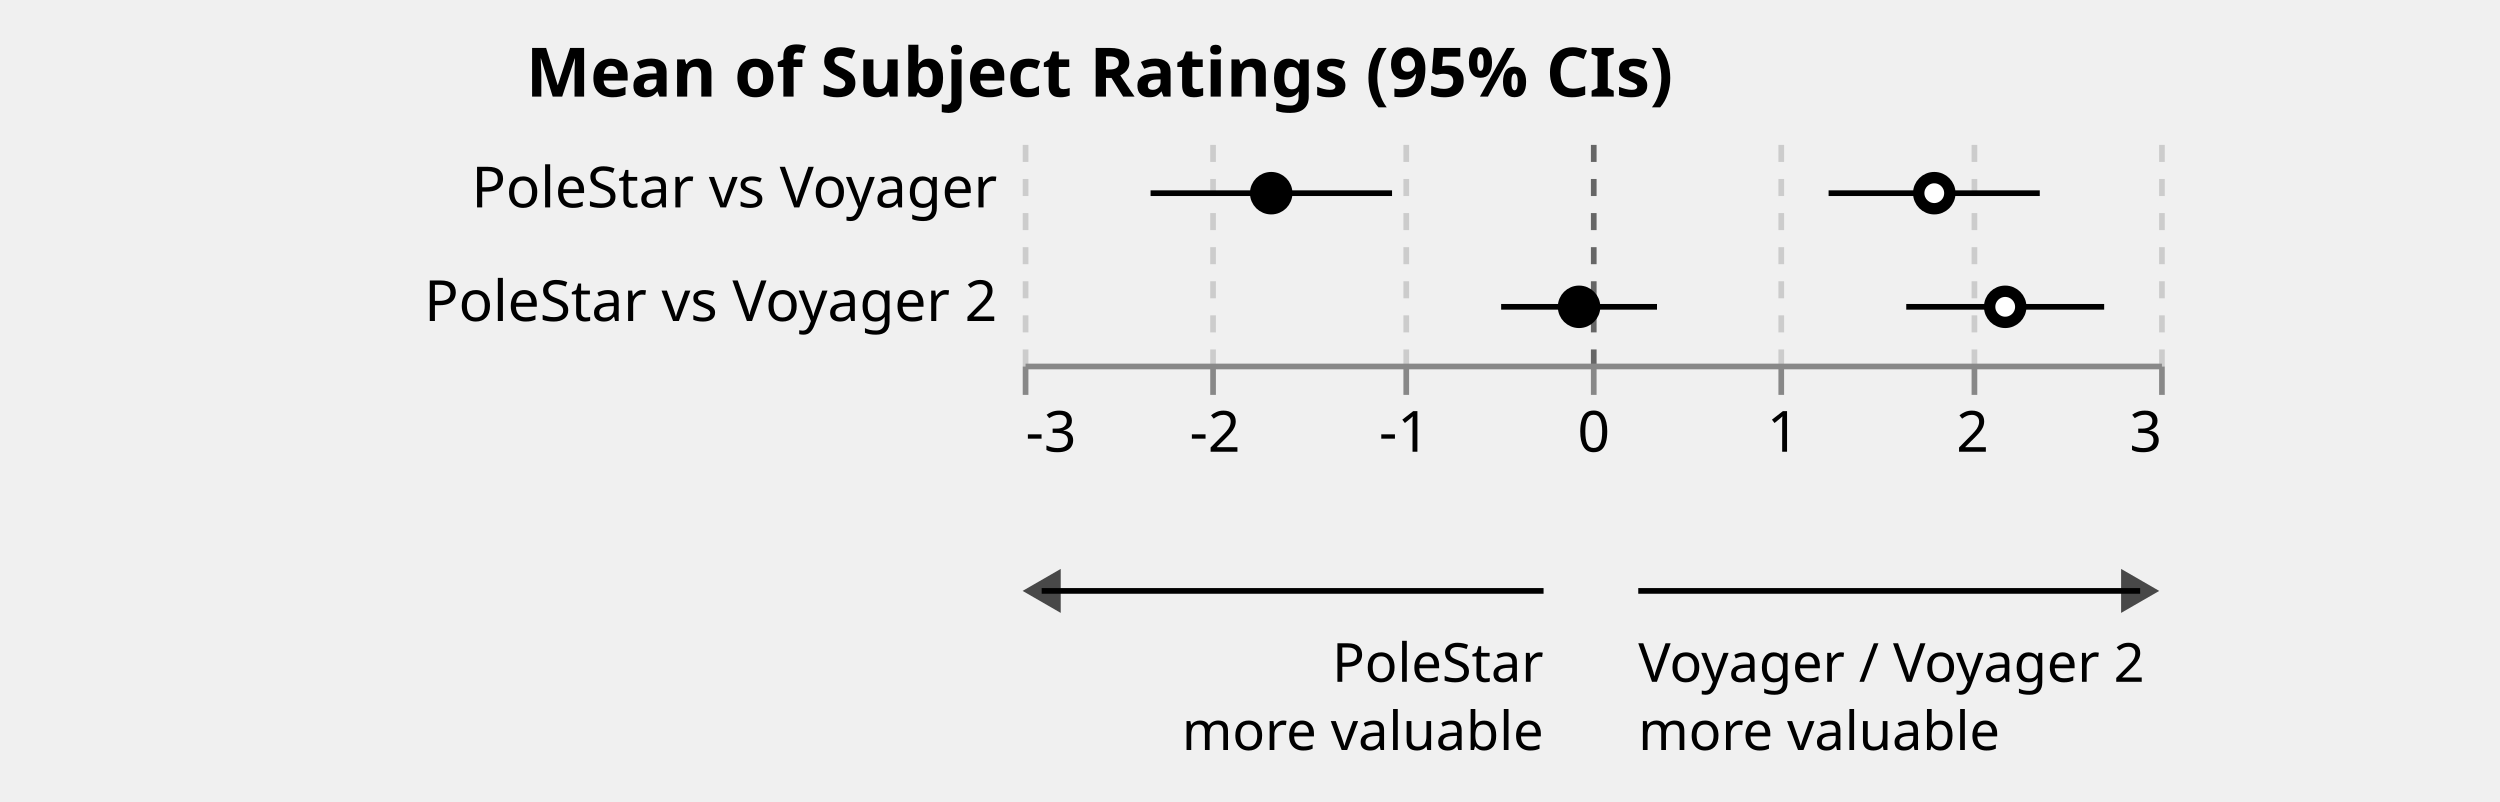
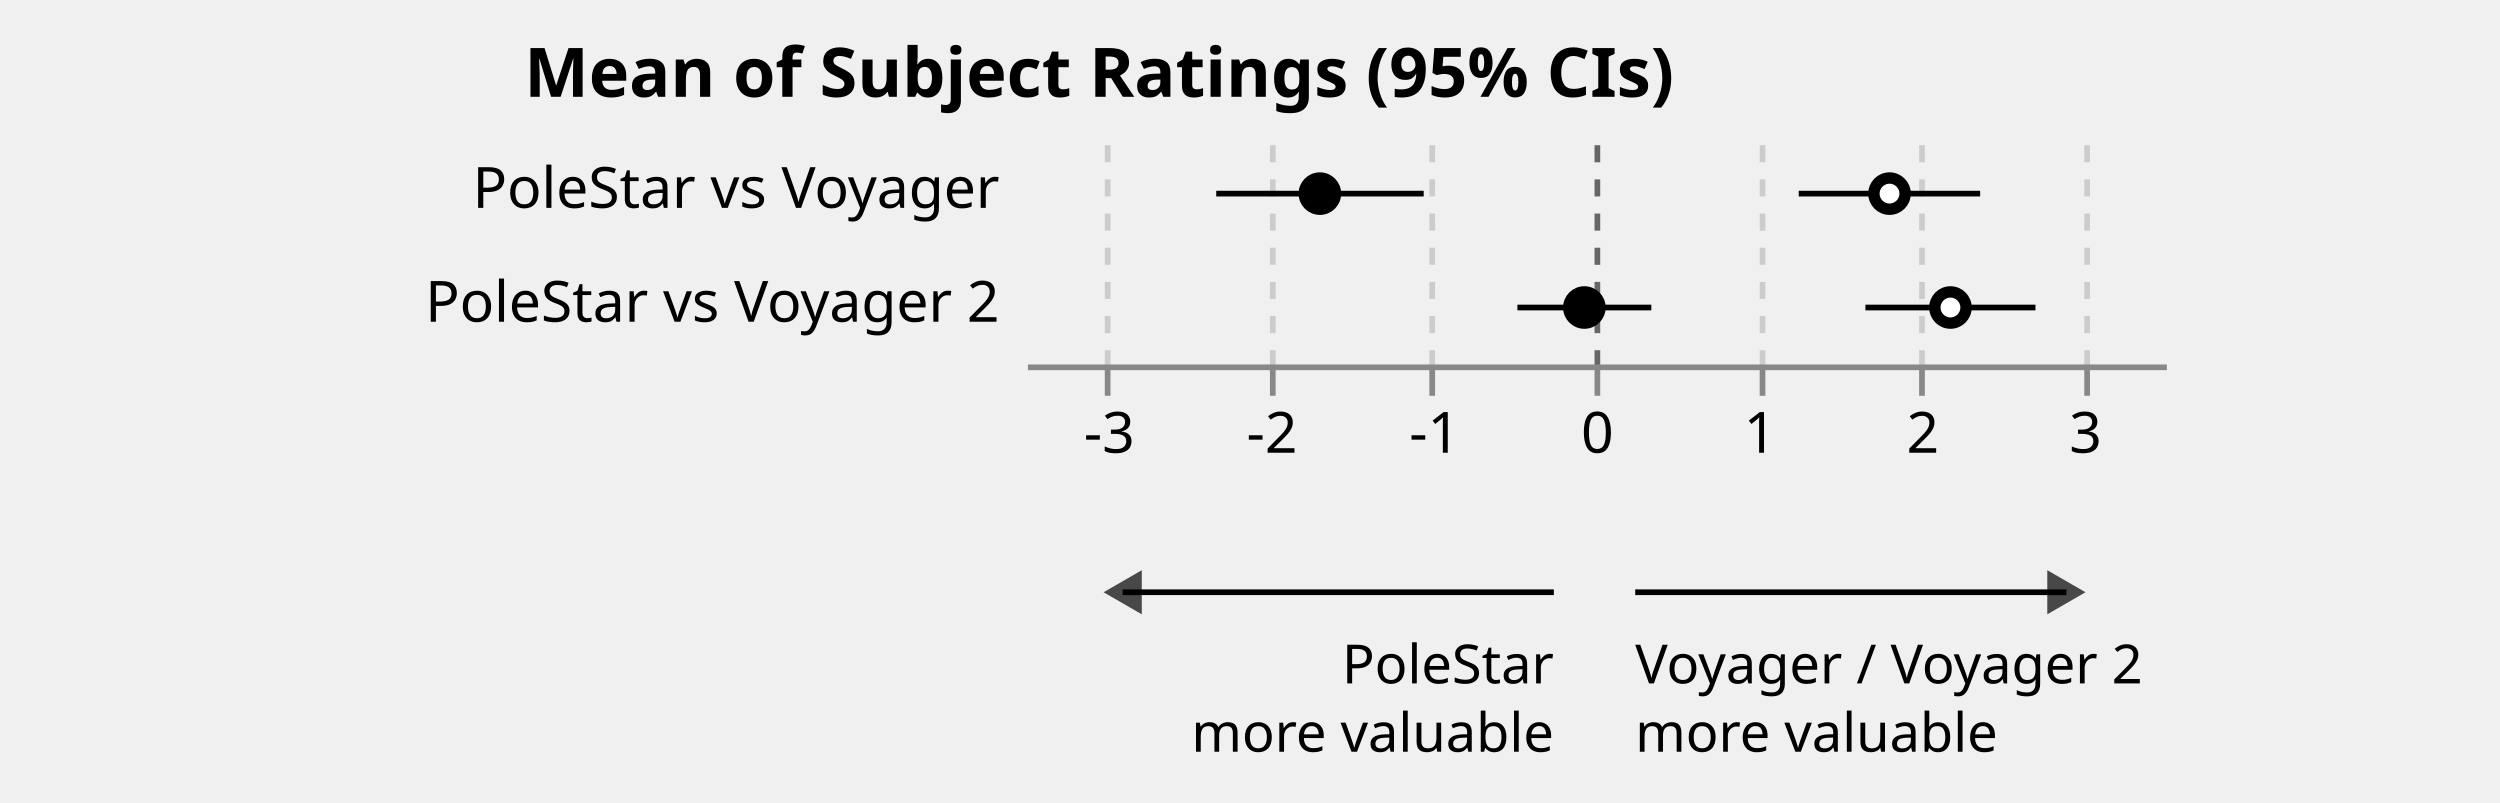
- <svg xmlns="http://www.w3.org/2000/svg" class="marks" width="440" height="141" viewBox="0 0 440 141" version="1.1">
+ <svg xmlns="http://www.w3.org/2000/svg" class="marks" width="439" height="141" viewBox="0 0 439 141" version="1.1">
  <g transform="translate(180,24)">
    <g class="mark-group role-frame root">
      <g transform="translate(0,0)">
        <path class="background" d="M0,0h200v0h-200Z" style="fill: none;" />
        <g>
          <g class="mark-group role-scope concat_0_group">
            <g transform="translate(0,0)">
              <path class="background" d="M0.5,0.5h200v40h-200Z" style="fill: none; stroke: none;" />
              <g>
                <g class="mark-group role-axis">
                  <g transform="translate(0.5,40.5)">
                    <path class="background" d="M0,0h0v0h0Z" style="pointer-events: none; fill: none;" />
                    <g>
                      <g class="mark-rule role-axis-grid" style="pointer-events: none;">
-                         <line transform="translate(0,0)" x2="0" y2="-40" style="fill: none; stroke: #CCC; stroke-width: 1; stroke-dasharray: 3,3; opacity: 1;" />
-                         <line transform="translate(33,0)" x2="0" y2="-40" style="fill: none; stroke: #CCC; stroke-width: 1; stroke-dasharray: 3,3; opacity: 1;" />
-                         <line transform="translate(67,0)" x2="0" y2="-40" style="fill: none; stroke: #CCC; stroke-width: 1; stroke-dasharray: 3,3; opacity: 1;" />
+                         <line transform="translate(14,0)" x2="0" y2="-40" style="fill: none; stroke: #CCC; stroke-width: 1; stroke-dasharray: 3,3; opacity: 1;" />
+                         <line transform="translate(43,0)" x2="0" y2="-40" style="fill: none; stroke: #CCC; stroke-width: 1; stroke-dasharray: 3,3; opacity: 1;" />
+                         <line transform="translate(71,0)" x2="0" y2="-40" style="fill: none; stroke: #CCC; stroke-width: 1; stroke-dasharray: 3,3; opacity: 1;" />
                        <line transform="translate(100,0)" x2="0" y2="-40" style="fill: none; stroke: #666; stroke-width: 1; stroke-dasharray: 3,3; opacity: 1;" />
-                         <line transform="translate(133,0)" x2="0" y2="-40" style="fill: none; stroke: #CCC; stroke-width: 1; stroke-dasharray: 3,3; opacity: 1;" />
-                         <line transform="translate(167,0)" x2="0" y2="-40" style="fill: none; stroke: #CCC; stroke-width: 1; stroke-dasharray: 3,3; opacity: 1;" />
-                         <line transform="translate(200,0)" x2="0" y2="-40" style="fill: none; stroke: #CCC; stroke-width: 1; stroke-dasharray: 3,3; opacity: 1;" />
+                         <line transform="translate(129,0)" x2="0" y2="-40" style="fill: none; stroke: #CCC; stroke-width: 1; stroke-dasharray: 3,3; opacity: 1;" />
+                         <line transform="translate(157,0)" x2="0" y2="-40" style="fill: none; stroke: #CCC; stroke-width: 1; stroke-dasharray: 3,3; opacity: 1;" />
+                         <line transform="translate(186,0)" x2="0" y2="-40" style="fill: none; stroke: #CCC; stroke-width: 1; stroke-dasharray: 3,3; opacity: 1;" />
                      </g>
                    </g>
                  </g>
                </g>
                <g class="mark-rule role-mark concat_0_layer_0_marks">
-                   <line transform="translate(141.8333,10)" x2="37.167" y2="0" style="fill: none; stroke: black;" />
-                   <line transform="translate(22.5,10)" x2="42.5" y2="0" style="fill: none; stroke: black;" />
-                   <line transform="translate(155.5,30)" x2="34.833" y2="0" style="fill: none; stroke: black;" />
-                   <line transform="translate(84.2,30)" x2="27.433" y2="0" style="fill: none; stroke: black;" />
+                   <line transform="translate(135.8571,10)" x2="31.857" y2="0" style="fill: none; stroke: black;" />
+                   <line transform="translate(33.57143,10)" x2="36.429" y2="0" style="fill: none; stroke: black;" />
+                   <line transform="translate(147.5714,30)" x2="29.857" y2="0" style="fill: none; stroke: black;" />
+                   <line transform="translate(86.45714,30)" x2="23.514" y2="0" style="fill: none; stroke: black;" />
                </g>
                <g class="mark-symbol role-mark concat_0_layer_1_marks">
-                   <path transform="translate(160.4333,10)" d="M2.739,0A2.739,2.739,0,1,1,-2.739,0A2.739,2.739,0,1,1,2.739,0" style="fill: white; stroke: black; stroke-width: 2; opacity: 1;" />
-                   <path transform="translate(43.73333,10)" d="M2.739,0A2.739,2.739,0,1,1,-2.739,0A2.739,2.739,0,1,1,2.739,0" style="fill: black; stroke: black; stroke-width: 2; opacity: 1;" />
-                   <path transform="translate(172.9167,30)" d="M2.739,0A2.739,2.739,0,1,1,-2.739,0A2.739,2.739,0,1,1,2.739,0" style="fill: white; stroke: black; stroke-width: 2; opacity: 1;" />
-                   <path transform="translate(97.91667,30)" d="M2.739,0A2.739,2.739,0,1,1,-2.739,0A2.739,2.739,0,1,1,2.739,0" style="fill: black; stroke: black; stroke-width: 2; opacity: 1;" />
+                   <path transform="translate(151.8,10)" d="M2.739,0A2.739,2.739,0,1,1,-2.739,0A2.739,2.739,0,1,1,2.739,0" style="fill: white; stroke: black; stroke-width: 2; opacity: 1;" />
+                   <path transform="translate(51.77143,10)" d="M2.739,0A2.739,2.739,0,1,1,-2.739,0A2.739,2.739,0,1,1,2.739,0" style="fill: black; stroke: black; stroke-width: 2; opacity: 1;" />
+                   <path transform="translate(162.5,30)" d="M2.739,0A2.739,2.739,0,1,1,-2.739,0A2.739,2.739,0,1,1,2.739,0" style="fill: white; stroke: black; stroke-width: 2; opacity: 1;" />
+                   <path transform="translate(98.21429,30)" d="M2.739,0A2.739,2.739,0,1,1,-2.739,0A2.739,2.739,0,1,1,2.739,0" style="fill: black; stroke: black; stroke-width: 2; opacity: 1;" />
                </g>
                <g class="mark-text role-title" style="pointer-events: none;">
-                   <text text-anchor="middle" transform="translate(13.5,-7)" style="font-family: sans-serif; font-size: 12px; font-weight: bold; fill: #000; opacity: 1;">Mean of Subject Ratings (95% CIs)</text>
+                   <text text-anchor="middle" transform="translate(13,-7)" style="font-family: sans-serif; font-size: 12px; font-weight: bold; fill: #000; opacity: 1;">Mean of Subject Ratings (95% CIs)</text>
                </g>
                <g class="mark-group role-axis">
                  <g transform="translate(0.5,40.5)">
                    <path class="background" d="M0,0h0v0h0Z" style="pointer-events: none; fill: none;" />
                    <g>
                      <g class="mark-rule role-axis-tick" style="pointer-events: none;">
-                         <line transform="translate(0,0)" x2="0" y2="5" style="fill: none; stroke: #888; stroke-width: 1; opacity: 1;" />
-                         <line transform="translate(33,0)" x2="0" y2="5" style="fill: none; stroke: #888; stroke-width: 1; opacity: 1;" />
-                         <line transform="translate(67,0)" x2="0" y2="5" style="fill: none; stroke: #888; stroke-width: 1; opacity: 1;" />
+                         <line transform="translate(14,0)" x2="0" y2="5" style="fill: none; stroke: #888; stroke-width: 1; opacity: 1;" />
+                         <line transform="translate(43,0)" x2="0" y2="5" style="fill: none; stroke: #888; stroke-width: 1; opacity: 1;" />
+                         <line transform="translate(71,0)" x2="0" y2="5" style="fill: none; stroke: #888; stroke-width: 1; opacity: 1;" />
                        <line transform="translate(100,0)" x2="0" y2="5" style="fill: none; stroke: #888; stroke-width: 1; opacity: 1;" />
-                         <line transform="translate(133,0)" x2="0" y2="5" style="fill: none; stroke: #888; stroke-width: 1; opacity: 1;" />
-                         <line transform="translate(167,0)" x2="0" y2="5" style="fill: none; stroke: #888; stroke-width: 1; opacity: 1;" />
-                         <line transform="translate(200,0)" x2="0" y2="5" style="fill: none; stroke: #888; stroke-width: 1; opacity: 1;" />
+                         <line transform="translate(129,0)" x2="0" y2="5" style="fill: none; stroke: #888; stroke-width: 1; opacity: 1;" />
+                         <line transform="translate(157,0)" x2="0" y2="5" style="fill: none; stroke: #888; stroke-width: 1; opacity: 1;" />
+                         <line transform="translate(186,0)" x2="0" y2="5" style="fill: none; stroke: #888; stroke-width: 1; opacity: 1;" />
                      </g>
                      <g class="mark-text role-axis-label" style="pointer-events: none;">
-                         <text text-anchor="start" transform="translate(0,15)" style="font-family: sans-serif; font-size: 10px; fill: #000; opacity: 1;">-3</text>
-                         <text text-anchor="middle" transform="translate(33.33333,15)" style="font-family: sans-serif; font-size: 10px; fill: #000; opacity: 1;">-2</text>
-                         <text text-anchor="middle" transform="translate(66.66667,15)" style="font-family: sans-serif; font-size: 10px; fill: #000; opacity: 1;">-1</text>
+                         <text text-anchor="middle" transform="translate(14.28571,15)" style="font-family: sans-serif; font-size: 10px; fill: #000; opacity: 1;">-3</text>
+                         <text text-anchor="middle" transform="translate(42.85714,15)" style="font-family: sans-serif; font-size: 10px; fill: #000; opacity: 1;">-2</text>
+                         <text text-anchor="middle" transform="translate(71.42857,15)" style="font-family: sans-serif; font-size: 10px; fill: #000; opacity: 1;">-1</text>
                        <text text-anchor="middle" transform="translate(100,15)" style="font-family: sans-serif; font-size: 10px; fill: #000; opacity: 1;">0</text>
-                         <text text-anchor="middle" transform="translate(133.3333,15)" style="font-family: sans-serif; font-size: 10px; fill: #000; opacity: 1;">1</text>
-                         <text text-anchor="middle" transform="translate(166.6667,15)" style="font-family: sans-serif; font-size: 10px; fill: #000; opacity: 1;">2</text>
-                         <text text-anchor="end" transform="translate(200,15)" style="font-family: sans-serif; font-size: 10px; fill: #000; opacity: 1;">3</text>
+                         <text text-anchor="middle" transform="translate(128.5714,15)" style="font-family: sans-serif; font-size: 10px; fill: #000; opacity: 1;">1</text>
+                         <text text-anchor="middle" transform="translate(157.1429,15)" style="font-family: sans-serif; font-size: 10px; fill: #000; opacity: 1;">2</text>
+                         <text text-anchor="middle" transform="translate(185.7143,15)" style="font-family: sans-serif; font-size: 10px; fill: #000; opacity: 1;">3</text>
                      </g>
                      <g class="mark-rule role-axis-domain" style="pointer-events: none;">
                        <line transform="translate(0,0)" x2="200" y2="0" style="fill: none; stroke: #888; stroke-width: 1; opacity: 1;" />
                      </g>
                    </g>
                  </g>
                </g>
                <g class="mark-group role-axis">
                  <g transform="translate(0.5,0.5)">
                    <path class="background" d="M0,0h0v0h0Z" style="pointer-events: none; fill: none;" />
                    <g>
                      <g class="mark-text role-axis-label" style="pointer-events: none;">
                        <text text-anchor="end" transform="translate(-5,12)" style="font-family: sans-serif; font-size: 10px; fill: #000; opacity: 1;">PoleStar vs Voyager</text>
                        <text text-anchor="end" transform="translate(-5,32)" style="font-family: sans-serif; font-size: 10px; fill: #000; opacity: 1;">PoleStar vs Voyager 2</text>
                      </g>
                    </g>
                  </g>
                </g>
              </g>
            </g>
          </g>
          <g class="mark-group role-scope concat_1_group">
            <g transform="translate(0,70)">
              <path class="background" d="M0.5,0.5h200v20h-200Z" style="fill: none; stroke: none;" />
              <g>
                <g class="mark-rule role-mark concat_1_layer_0_marks">
-                   <line transform="translate(91.66667,10)" x2="-88.333" y2="0" style="fill: none; stroke: black;" />
-                   <line transform="translate(108.3333,10)" x2="88.333" y2="0" style="fill: none; stroke: black;" />
+                   <line transform="translate(92.85714,10)" x2="-75.714" y2="0" style="fill: none; stroke: black;" />
+                   <line transform="translate(107.1429,10)" x2="75.714" y2="0" style="fill: none; stroke: black;" />
                </g>
                <g class="mark-symbol role-mark concat_1_layer_1_marks">
-                   <path transform="translate(3.333333,10)" d="M-3.354,0L3.354,-3.873L3.354,3.873Z" style="fill: black; stroke-width: 2; opacity: 0.7;" />
-                   <path transform="translate(196.6667,10)" d="M3.354,0L-3.354,-3.873L-3.354,3.873Z" style="fill: black; stroke-width: 2; opacity: 0.7;" />
+                   <path transform="translate(17.14286,10)" d="M-3.354,0L3.354,-3.873L3.354,3.873Z" style="fill: black; stroke-width: 2; opacity: 0.7;" />
+                   <path transform="translate(182.8571,10)" d="M3.354,0L-3.354,-3.873L-3.354,3.873Z" style="fill: black; stroke-width: 2; opacity: 0.7;" />
                </g>
                <g class="mark-text role-mark concat_1_layer_2_marks">
-                   <text text-anchor="end" transform="translate(91.66667,26)" style="font-family: sans-serif; font-size: 9.5px; fill: black;">PoleStar</text>
+                   <text text-anchor="end" transform="translate(92.85714,26)" style="font-family: sans-serif; font-size: 9.5px; fill: black;">PoleStar</text>
                </g>
                <g class="mark-text role-mark concat_1_layer_3_marks">
-                   <text text-anchor="start" transform="translate(108.3333,26)" style="font-family: sans-serif; font-size: 9.5px; fill: black;">Voyager / Voyager 2</text>
+                   <text text-anchor="start" transform="translate(107.1429,26)" style="font-family: sans-serif; font-size: 9.5px; fill: black;">Voyager / Voyager 2</text>
                </g>
                <g class="mark-text role-mark concat_1_layer_4_marks">
-                   <text text-anchor="end" transform="translate(91.66667,38)" style="font-family: sans-serif; font-size: 9.5px; fill: black;">more valuable</text>
+                   <text text-anchor="end" transform="translate(92.85714,38)" style="font-family: sans-serif; font-size: 9.5px; fill: black;">more valuable</text>
                </g>
                <g class="mark-text role-mark concat_1_layer_5_marks">
-                   <text text-anchor="start" transform="translate(108.3333,38)" style="font-family: sans-serif; font-size: 9.5px; fill: black;">more valuable</text>
+                   <text text-anchor="start" transform="translate(107.1429,38)" style="font-family: sans-serif; font-size: 9.5px; fill: black;">more valuable</text>
                </g>
              </g>
            </g>
          </g>
        </g>
      </g>
    </g>
  </g>
</svg>
